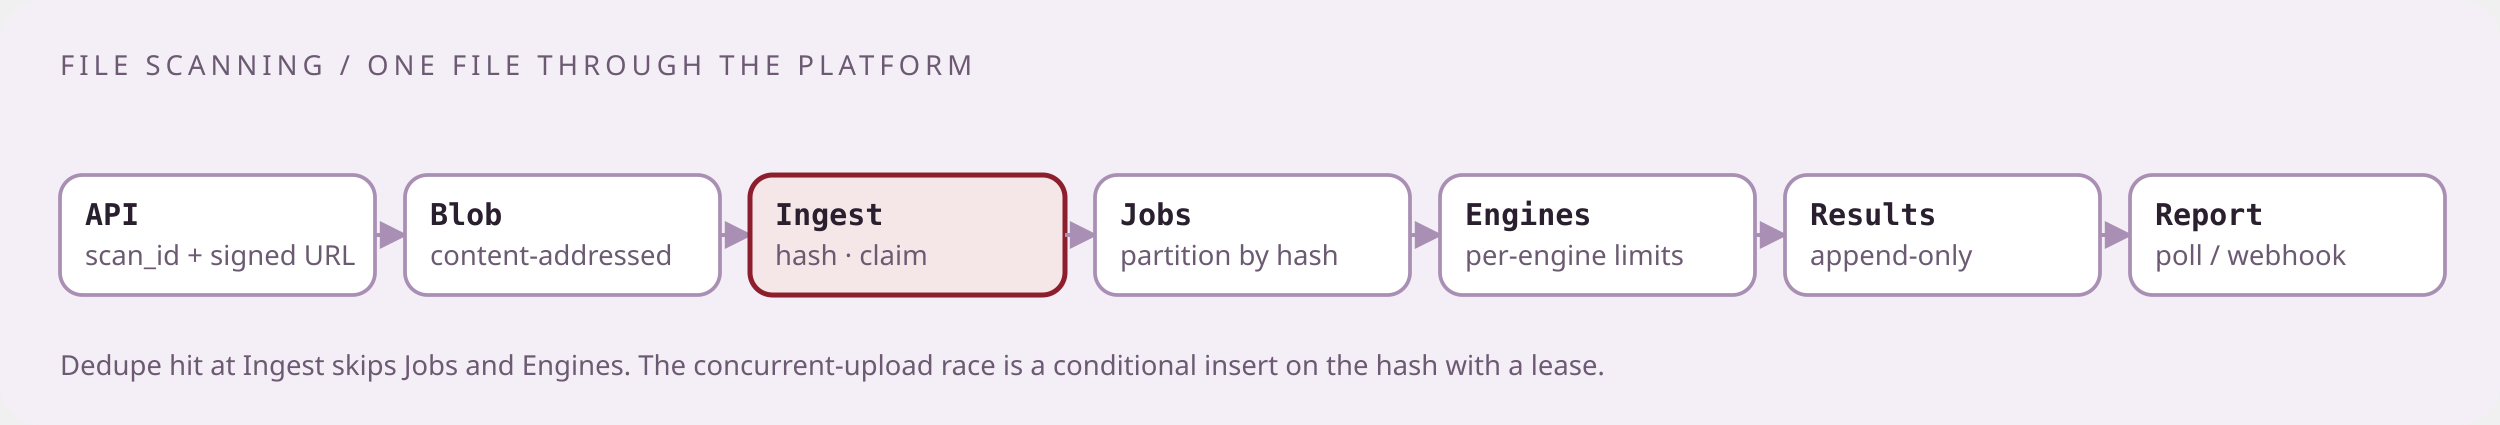
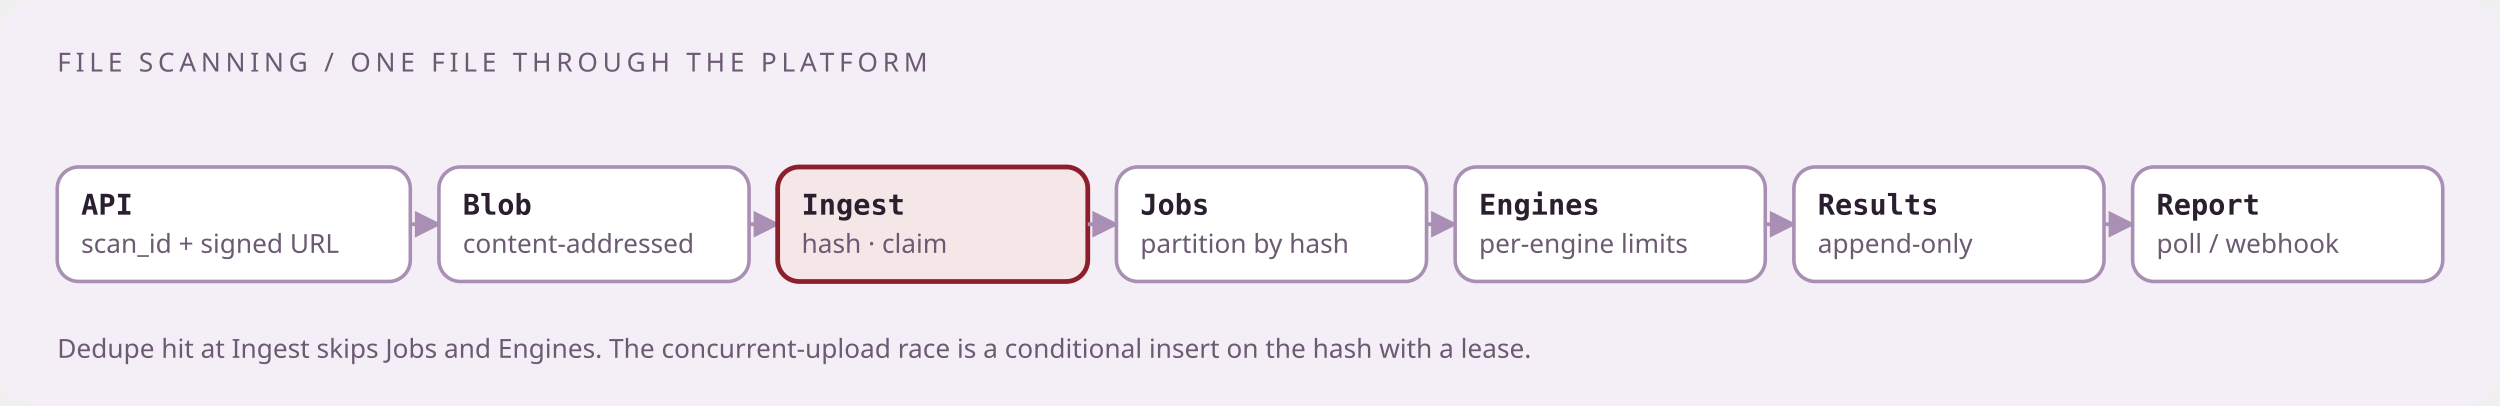
- <svg xmlns="http://www.w3.org/2000/svg" viewBox="0 0 1000 170" role="img" aria-labelledby="t d">
+ <svg xmlns="http://www.w3.org/2000/svg" viewBox="0 0 1048 170" role="img" aria-labelledby="t d">
  <style>text{font-family:ui-sans-serif,system-ui,sans-serif;fill:#2a1f2e}.l{font-size:11px;fill:#6b5a72}.m{font:700 12px ui-monospace,monospace}.s{font-size:11px}.box{fill:#ffffff;stroke:#a88fb3;stroke-width:1.5}.hot{fill:#f5e6e7;stroke:#8c1f2b;stroke-width:2}.ar{stroke:#a88fb3;stroke-width:1.6;fill:none;marker-end:url(#a)}.dash{stroke-dasharray:4 4}</style>
  <defs>
    <marker id="a" viewBox="0 0 10 10" refX="9" refY="5" markerWidth="7" markerHeight="7" orient="auto">
      <path d="M0 0L10 5L0 10z" fill="#a88fb3" />
    </marker>
  </defs>
-   <rect width="1000" height="170" rx="16" fill="#f4eef6" />
+   <rect width="1048" height="170" rx="16" fill="#f4eef6" />
  <text class="l" x="24" y="30" letter-spacing="2">FILE SCANNING / ONE FILE THROUGH THE PLATFORM</text>
-   <rect class="box" x="24" y="70" width="126" height="48" rx="9" />
+   <rect class="box" x="24" y="70" width="148" height="48" rx="9" />
  <text class="m" x="34" y="90">API</text>
  <text class="l" x="34" y="106">scan_id + signed URL</text>
-   <path class="ar" d="M150 94L162 94" />
-   <rect class="box" x="162" y="70" width="126" height="48" rx="9" />
-   <text class="m" x="172" y="90">Blob</text>
-   <text class="l" x="172" y="106">content-addressed</text>
-   <path class="ar" d="M288 94L300 94" />
-   <rect class="hot" x="300" y="70" width="126" height="48" rx="9" />
-   <text class="m" x="310" y="90">Ingest</text>
-   <text class="l" x="310" y="106">hash · claim</text>
-   <path class="ar" d="M426 94L438 94" />
-   <rect class="box" x="438" y="70" width="126" height="48" rx="9" />
-   <text class="m" x="448" y="90">Jobs</text>
-   <text class="l" x="448" y="106">partition by hash</text>
-   <path class="ar" d="M564 94L576 94" />
-   <rect class="box" x="576" y="70" width="126" height="48" rx="9" />
-   <text class="m" x="586" y="90">Engines</text>
-   <text class="l" x="586" y="106">per-engine limits</text>
-   <path class="ar" d="M702 94L714 94" />
-   <rect class="box" x="714" y="70" width="126" height="48" rx="9" />
-   <text class="m" x="724" y="90">Results</text>
-   <text class="l" x="724" y="106">append-only</text>
-   <path class="ar" d="M840 94L852 94" />
-   <rect class="box" x="852" y="70" width="126" height="48" rx="9" />
-   <text class="m" x="862" y="90">Report</text>
-   <text class="l" x="862" y="106">poll / webhook</text>
+   <path class="ar" d="M172 94.0L184 94.0" />
+   <rect class="box" x="184" y="70" width="130" height="48" rx="9" />
+   <text class="m" x="194" y="90">Blob</text>
+   <text class="l" x="194" y="106">content-addressed</text>
+   <path class="ar" d="M314 94.0L326 94.0" />
+   <rect class="hot" x="326" y="70" width="130" height="48" rx="9" />
+   <text class="m" x="336" y="90">Ingest</text>
+   <text class="l" x="336" y="106">hash · claim</text>
+   <path class="ar" d="M456 94.0L468 94.0" />
+   <rect class="box" x="468" y="70" width="130" height="48" rx="9" />
+   <text class="m" x="478" y="90">Jobs</text>
+   <text class="l" x="478" y="106">partition by hash</text>
+   <path class="ar" d="M598 94.0L610 94.0" />
+   <rect class="box" x="610" y="70" width="130" height="48" rx="9" />
+   <text class="m" x="620" y="90">Engines</text>
+   <text class="l" x="620" y="106">per-engine limits</text>
+   <path class="ar" d="M740 94.0L752 94.0" />
+   <rect class="box" x="752" y="70" width="130" height="48" rx="9" />
+   <text class="m" x="762" y="90">Results</text>
+   <text class="l" x="762" y="106">append-only</text>
+   <path class="ar" d="M882 94.0L894 94.0" />
+   <rect class="box" x="894" y="70" width="130" height="48" rx="9" />
+   <text class="m" x="904" y="90">Report</text>
+   <text class="l" x="904" y="106">poll / webhook</text>
  <text class="l" x="24" y="150">Dedupe hit at Ingest skips Jobs and Engines. The concurrent-upload race is a conditional insert on the hash with a lease.</text>
</svg>
